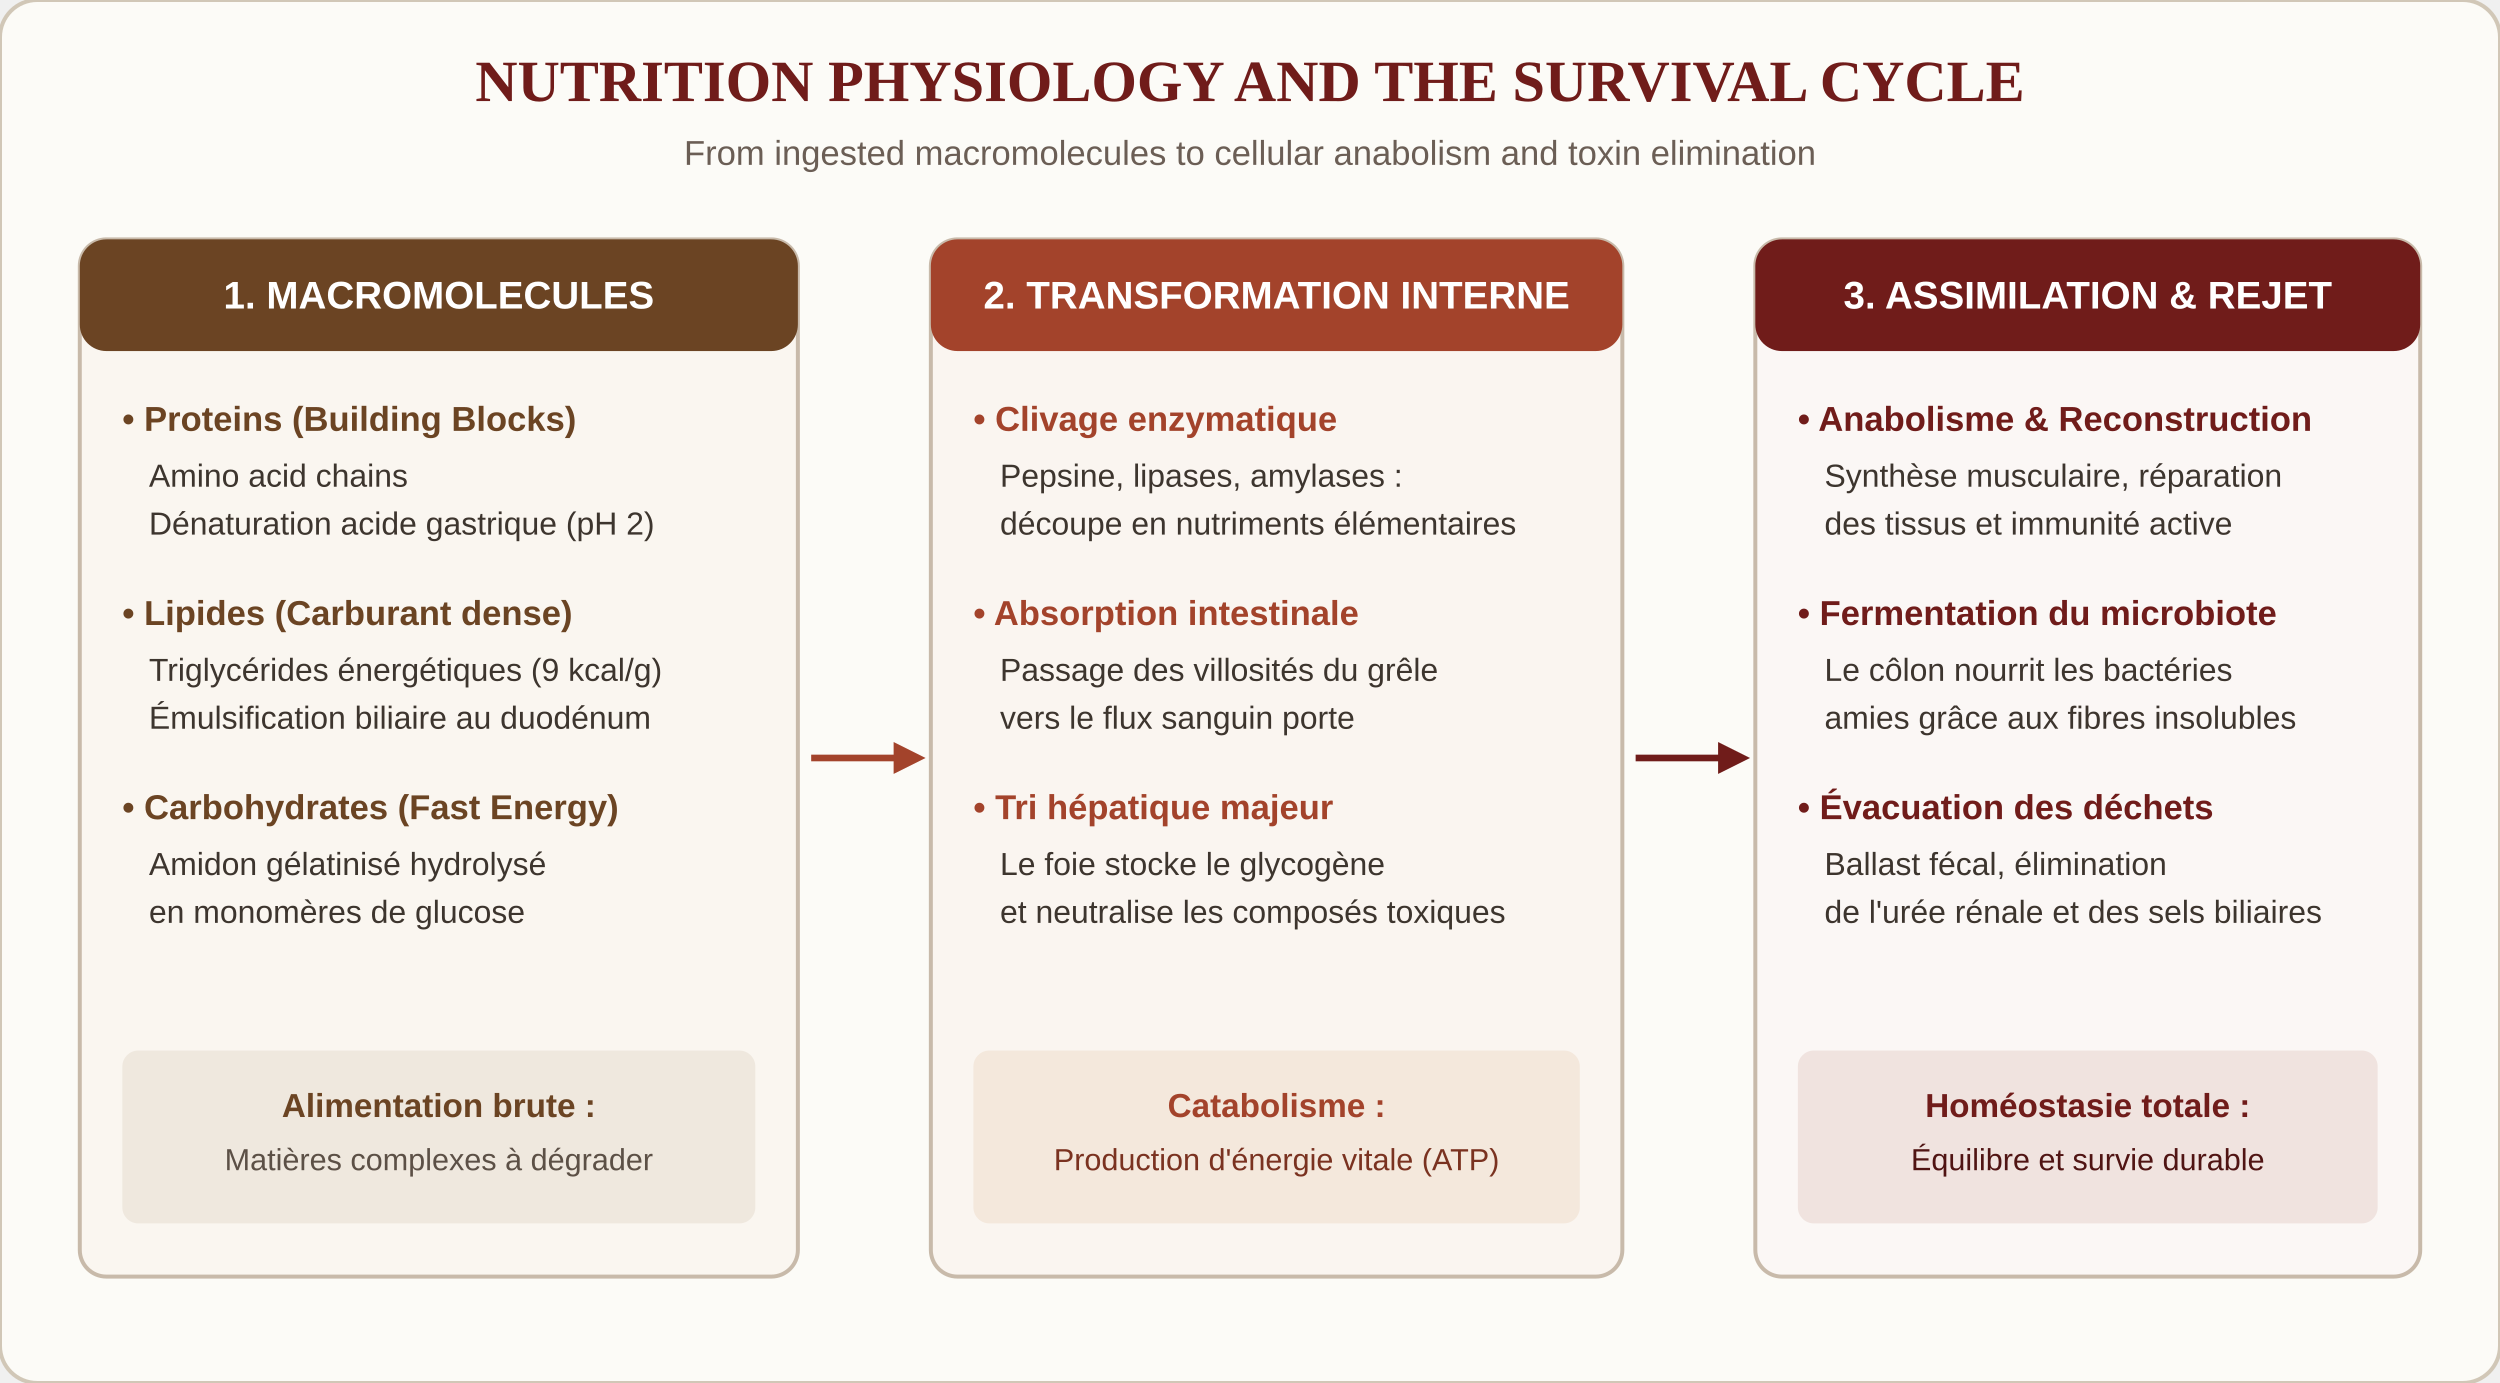
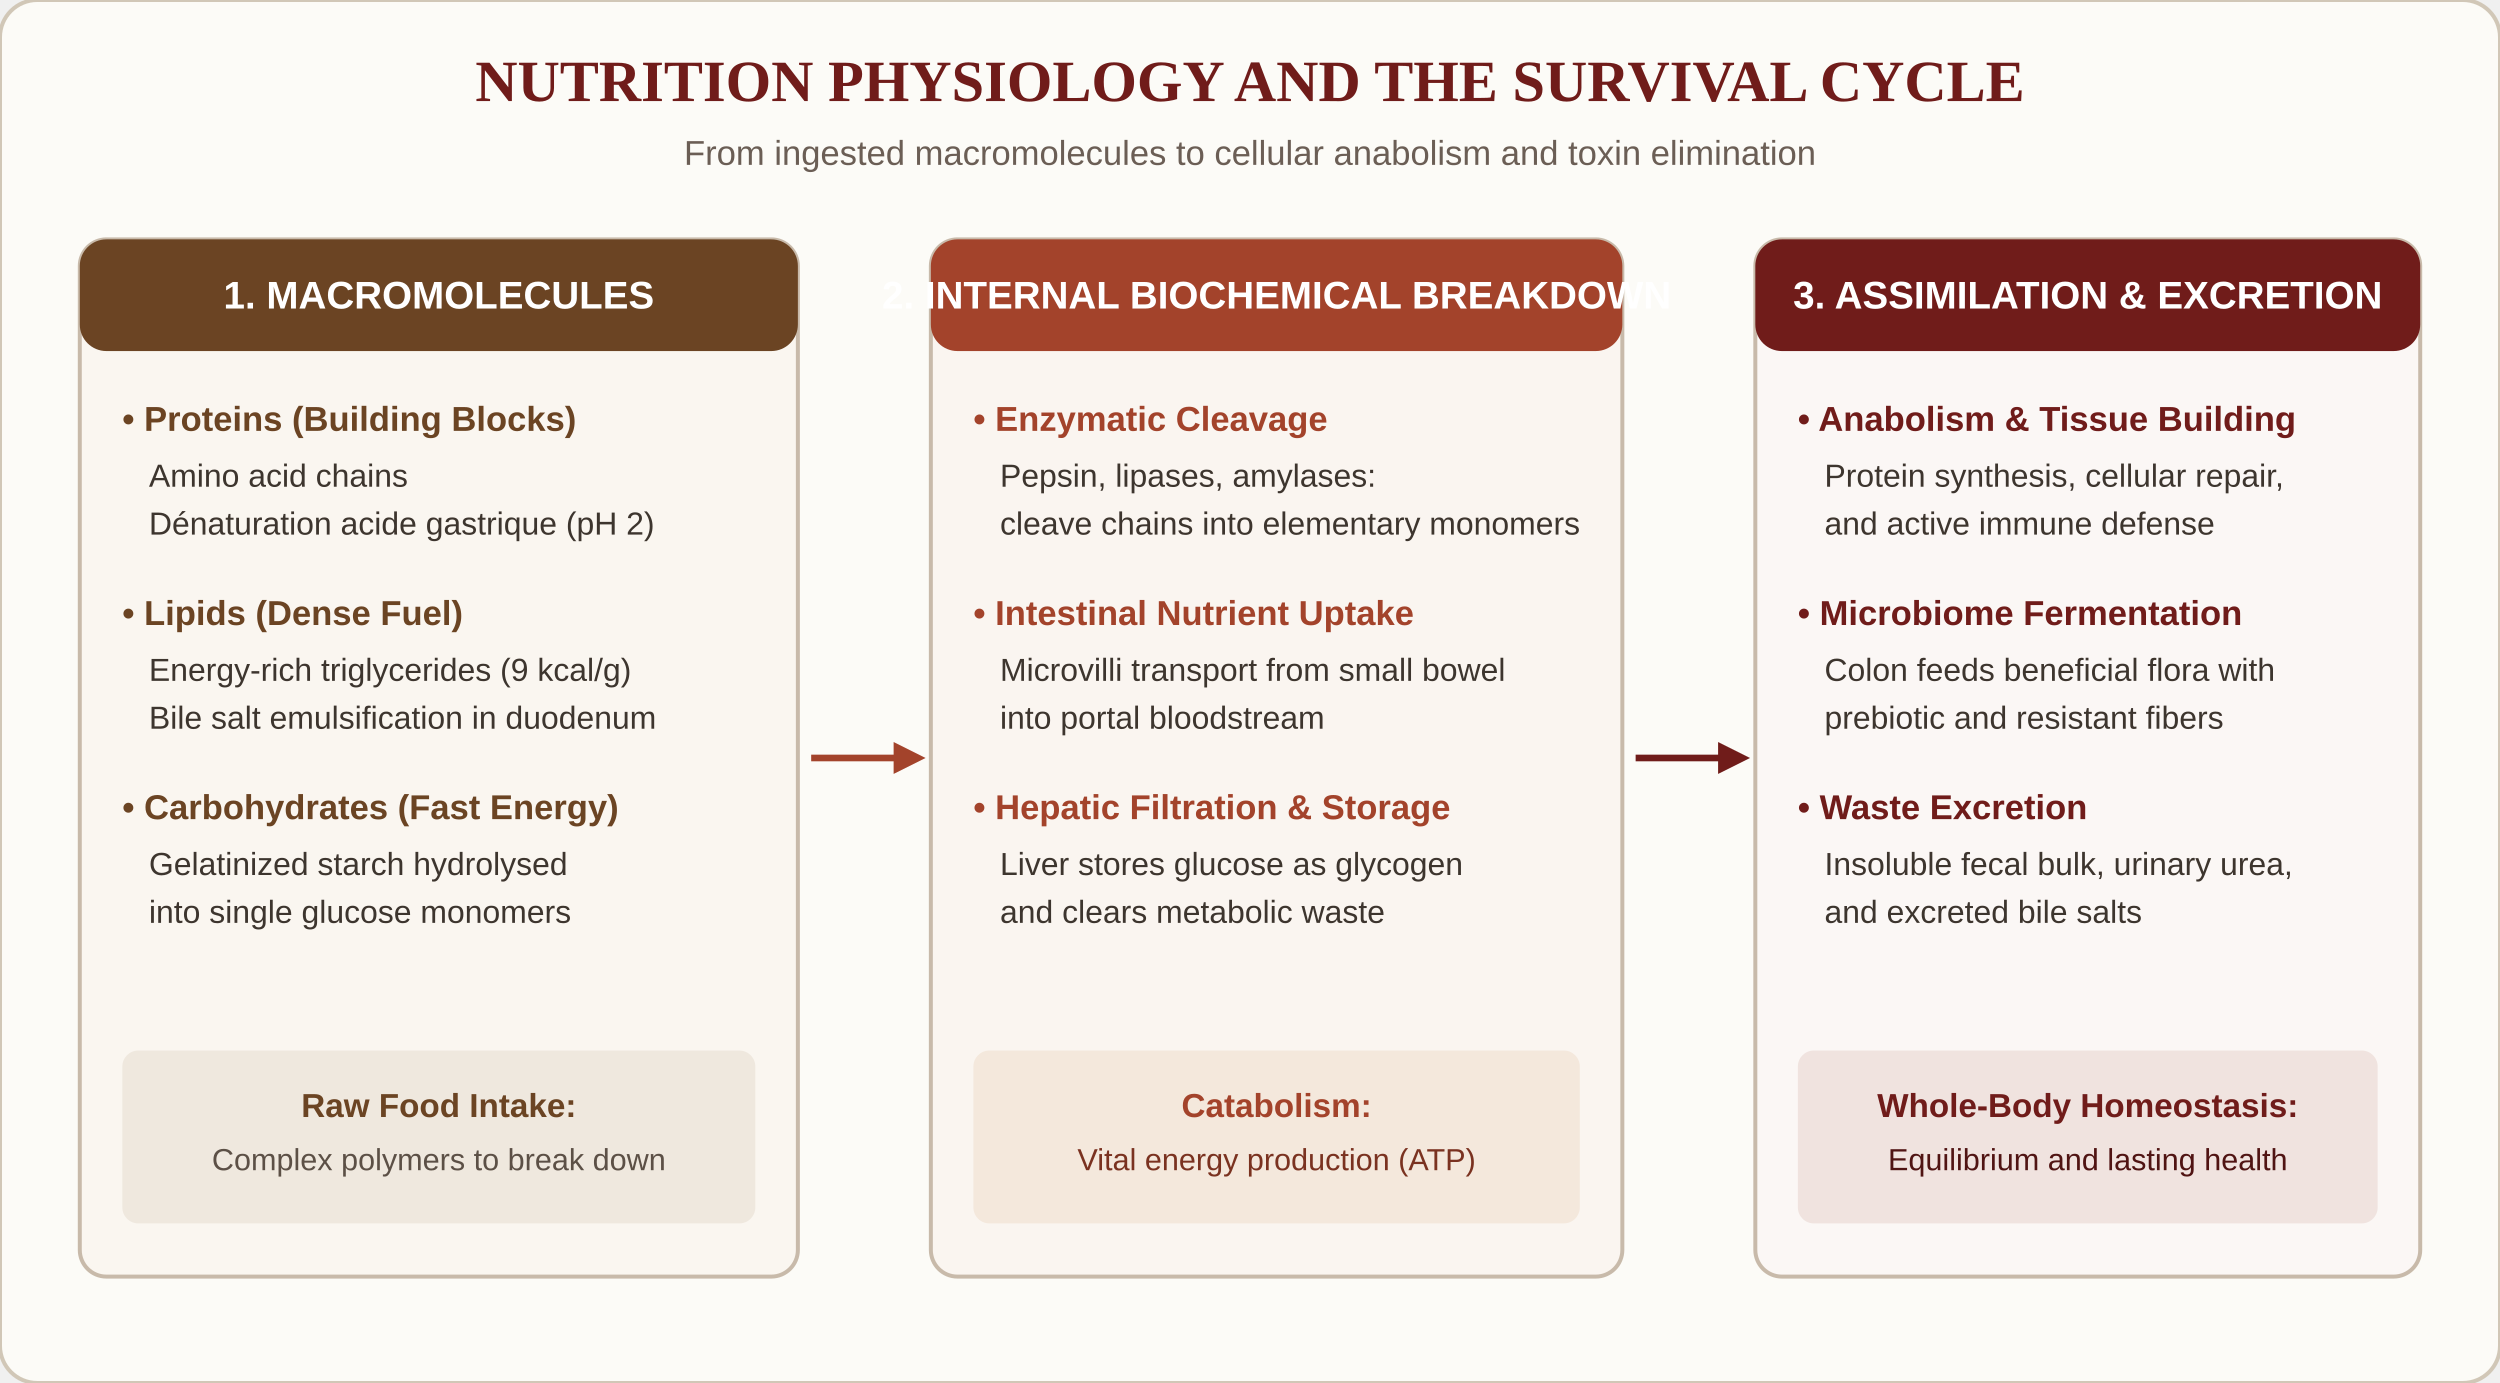
<svg xmlns="http://www.w3.org/2000/svg" viewBox="0 0 940 520" width="100%" height="100%">
  <rect width="940" height="520" rx="14" fill="#FCFBF7" stroke="#D1C7B7" stroke-width="1.5" />
  <text x="470" y="38" font-family="Liberation Serif, Georgia, serif" font-size="22" font-weight="bold" fill="#701C1A" text-anchor="middle">NUTRITION PHYSIOLOGY AND THE SURVIVAL CYCLE</text>
  <text x="470" y="62" font-family="Liberation Sans, Arial, sans-serif" font-size="13" fill="#6B5E55" text-anchor="middle">From ingested macromolecules to cellular anabolism and toxin elimination</text>
  <g transform="translate(30, 90)">
    <rect width="270" height="390" rx="10" fill="#FAF6F0" stroke="#C8BAAA" stroke-width="1.5" />
    <rect width="270" height="42" rx="10" fill="#6B4423" />
    <text x="135" y="26" font-family="Liberation Sans, Arial, sans-serif" font-size="14.5" font-weight="bold" fill="#FFFFFF" text-anchor="middle">1. MACROMOLECULES</text>
    <text x="16" y="72" font-family="Liberation Sans, Arial, sans-serif" font-size="13" font-weight="bold" fill="#6B4423">• Proteins (Building Blocks)</text>
    <text x="26" y="93" font-family="Liberation Sans, Arial, sans-serif" font-size="12" fill="#3D352E">Amino acid chains</text>
    <text x="26" y="111" font-family="Liberation Sans, Arial, sans-serif" font-size="12" fill="#3D352E">Dénaturation acide gastrique (pH 2)</text>
-     <text x="16" y="145" font-family="Liberation Sans, Arial, sans-serif" font-size="13" font-weight="bold" fill="#6B4423">• Lipides (Carburant dense)</text>
-     <text x="26" y="166" font-family="Liberation Sans, Arial, sans-serif" font-size="12" fill="#3D352E">Triglycérides énergétiques (9 kcal/g)</text>
-     <text x="26" y="184" font-family="Liberation Sans, Arial, sans-serif" font-size="12" fill="#3D352E">Émulsification biliaire au duodénum</text>
+     <text x="16" y="145" font-family="Liberation Sans, Arial, sans-serif" font-size="13" font-weight="bold" fill="#6B4423">• Lipids (Dense Fuel)</text>
+     <text x="26" y="166" font-family="Liberation Sans, Arial, sans-serif" font-size="12" fill="#3D352E">Energy-rich triglycerides (9 kcal/g)</text>
+     <text x="26" y="184" font-family="Liberation Sans, Arial, sans-serif" font-size="12" fill="#3D352E">Bile salt emulsification in duodenum</text>
    <text x="16" y="218" font-family="Liberation Sans, Arial, sans-serif" font-size="13" font-weight="bold" fill="#6B4423">• Carbohydrates (Fast Energy)</text>
-     <text x="26" y="239" font-family="Liberation Sans, Arial, sans-serif" font-size="12" fill="#3D352E">Amidon gélatinisé hydrolysé</text>
-     <text x="26" y="257" font-family="Liberation Sans, Arial, sans-serif" font-size="12" fill="#3D352E">en monomères de glucose</text>
+     <text x="26" y="239" font-family="Liberation Sans, Arial, sans-serif" font-size="12" fill="#3D352E">Gelatinized starch hydrolysed</text>
+     <text x="26" y="257" font-family="Liberation Sans, Arial, sans-serif" font-size="12" fill="#3D352E">into single glucose monomers</text>
    <rect x="16" y="305" width="238" height="65" rx="6" fill="#EFE8DE" />
-     <text x="135" y="330" font-family="Liberation Sans, Arial, sans-serif" font-size="12.5" font-weight="bold" fill="#6B4423" text-anchor="middle">Alimentation brute :</text>
-     <text x="135" y="350" font-family="Liberation Sans, Arial, sans-serif" font-size="11.5" fill="#5C5046" text-anchor="middle">Matières complexes à dégrader</text>
+     <text x="135" y="330" font-family="Liberation Sans, Arial, sans-serif" font-size="12.5" font-weight="bold" fill="#6B4423" text-anchor="middle">Raw Food Intake:</text>
+     <text x="135" y="350" font-family="Liberation Sans, Arial, sans-serif" font-size="11.5" fill="#5C5046" text-anchor="middle">Complex polymers to break down</text>
  </g>
  <path d="M 305 285 L 345 285" stroke="#A3432B" stroke-width="2.5" marker-end="url(#arrow-terracotta)" />
  <g transform="translate(350, 90)">
    <rect width="260" height="390" rx="10" fill="#FAF5F0" stroke="#C8BAAA" stroke-width="1.5" />
    <rect width="260" height="42" rx="10" fill="#A3432B" />
-     <text x="130" y="26" font-family="Liberation Sans, Arial, sans-serif" font-size="14.5" font-weight="bold" fill="#FFFFFF" text-anchor="middle">2. TRANSFORMATION INTERNE</text>
-     <text x="16" y="72" font-family="Liberation Sans, Arial, sans-serif" font-size="13" font-weight="bold" fill="#A3432B">• Clivage enzymatique</text>
-     <text x="26" y="93" font-family="Liberation Sans, Arial, sans-serif" font-size="12" fill="#3D352E">Pepsine, lipases, amylases :</text>
-     <text x="26" y="111" font-family="Liberation Sans, Arial, sans-serif" font-size="12" fill="#3D352E">découpe en nutriments élémentaires</text>
-     <text x="16" y="145" font-family="Liberation Sans, Arial, sans-serif" font-size="13" font-weight="bold" fill="#A3432B">• Absorption intestinale</text>
-     <text x="26" y="166" font-family="Liberation Sans, Arial, sans-serif" font-size="12" fill="#3D352E">Passage des villosités du grêle</text>
-     <text x="26" y="184" font-family="Liberation Sans, Arial, sans-serif" font-size="12" fill="#3D352E">vers le flux sanguin porte</text>
-     <text x="16" y="218" font-family="Liberation Sans, Arial, sans-serif" font-size="13" font-weight="bold" fill="#A3432B">• Tri hépatique majeur</text>
-     <text x="26" y="239" font-family="Liberation Sans, Arial, sans-serif" font-size="12" fill="#3D352E">Le foie stocke le glycogène</text>
-     <text x="26" y="257" font-family="Liberation Sans, Arial, sans-serif" font-size="12" fill="#3D352E">et neutralise les composés toxiques</text>
+     <text x="130" y="26" font-family="Liberation Sans, Arial, sans-serif" font-size="14.5" font-weight="bold" fill="#FFFFFF" text-anchor="middle">2. INTERNAL BIOCHEMICAL BREAKDOWN</text>
+     <text x="16" y="72" font-family="Liberation Sans, Arial, sans-serif" font-size="13" font-weight="bold" fill="#A3432B">• Enzymatic Cleavage</text>
+     <text x="26" y="93" font-family="Liberation Sans, Arial, sans-serif" font-size="12" fill="#3D352E">Pepsin, lipases, amylases:</text>
+     <text x="26" y="111" font-family="Liberation Sans, Arial, sans-serif" font-size="12" fill="#3D352E">cleave chains into elementary monomers</text>
+     <text x="16" y="145" font-family="Liberation Sans, Arial, sans-serif" font-size="13" font-weight="bold" fill="#A3432B">• Intestinal Nutrient Uptake</text>
+     <text x="26" y="166" font-family="Liberation Sans, Arial, sans-serif" font-size="12" fill="#3D352E">Microvilli transport from small bowel</text>
+     <text x="26" y="184" font-family="Liberation Sans, Arial, sans-serif" font-size="12" fill="#3D352E">into portal bloodstream</text>
+     <text x="16" y="218" font-family="Liberation Sans, Arial, sans-serif" font-size="13" font-weight="bold" fill="#A3432B">• Hepatic Filtration &amp; Storage</text>
+     <text x="26" y="239" font-family="Liberation Sans, Arial, sans-serif" font-size="12" fill="#3D352E">Liver stores glucose as glycogen</text>
+     <text x="26" y="257" font-family="Liberation Sans, Arial, sans-serif" font-size="12" fill="#3D352E">and clears metabolic waste</text>
    <rect x="16" y="305" width="228" height="65" rx="6" fill="#F4E8DC" />
-     <text x="130" y="330" font-family="Liberation Sans, Arial, sans-serif" font-size="12.5" font-weight="bold" fill="#A3432B" text-anchor="middle">Catabolisme :</text>
-     <text x="130" y="350" font-family="Liberation Sans, Arial, sans-serif" font-size="11.5" fill="#7A3220" text-anchor="middle">Production d'énergie vitale (ATP)</text>
+     <text x="130" y="330" font-family="Liberation Sans, Arial, sans-serif" font-size="12.5" font-weight="bold" fill="#A3432B" text-anchor="middle">Catabolism:</text>
+     <text x="130" y="350" font-family="Liberation Sans, Arial, sans-serif" font-size="11.5" fill="#7A3220" text-anchor="middle">Vital energy production (ATP)</text>
  </g>
  <path d="M 615 285 L 655 285" stroke="#701C1A" stroke-width="2.5" marker-end="url(#arrow-bordeaux)" />
  <g transform="translate(660, 90)">
    <rect width="250" height="390" rx="10" fill="#FBF7F5" stroke="#C8BAAA" stroke-width="1.5" />
    <rect width="250" height="42" rx="10" fill="#701C1A" />
-     <text x="125" y="26" font-family="Liberation Sans, Arial, sans-serif" font-size="14.5" font-weight="bold" fill="#FFFFFF" text-anchor="middle">3. ASSIMILATION &amp; REJET</text>
-     <text x="16" y="72" font-family="Liberation Sans, Arial, sans-serif" font-size="13" font-weight="bold" fill="#701C1A">• Anabolisme &amp; Reconstruction</text>
-     <text x="26" y="93" font-family="Liberation Sans, Arial, sans-serif" font-size="12" fill="#3D352E">Synthèse musculaire, réparation</text>
-     <text x="26" y="111" font-family="Liberation Sans, Arial, sans-serif" font-size="12" fill="#3D352E">des tissus et immunité active</text>
-     <text x="16" y="145" font-family="Liberation Sans, Arial, sans-serif" font-size="13" font-weight="bold" fill="#701C1A">• Fermentation du microbiote</text>
-     <text x="26" y="166" font-family="Liberation Sans, Arial, sans-serif" font-size="12" fill="#3D352E">Le côlon nourrit les bactéries</text>
-     <text x="26" y="184" font-family="Liberation Sans, Arial, sans-serif" font-size="12" fill="#3D352E">amies grâce aux fibres insolubles</text>
-     <text x="16" y="218" font-family="Liberation Sans, Arial, sans-serif" font-size="13" font-weight="bold" fill="#701C1A">• Évacuation des déchets</text>
-     <text x="26" y="239" font-family="Liberation Sans, Arial, sans-serif" font-size="12" fill="#3D352E">Ballast fécal, élimination</text>
-     <text x="26" y="257" font-family="Liberation Sans, Arial, sans-serif" font-size="12" fill="#3D352E">de l'urée rénale et des sels biliaires</text>
+     <text x="125" y="26" font-family="Liberation Sans, Arial, sans-serif" font-size="14.5" font-weight="bold" fill="#FFFFFF" text-anchor="middle">3. ASSIMILATION &amp; EXCRETION</text>
+     <text x="16" y="72" font-family="Liberation Sans, Arial, sans-serif" font-size="13" font-weight="bold" fill="#701C1A">• Anabolism &amp; Tissue Building</text>
+     <text x="26" y="93" font-family="Liberation Sans, Arial, sans-serif" font-size="12" fill="#3D352E">Protein synthesis, cellular repair,</text>
+     <text x="26" y="111" font-family="Liberation Sans, Arial, sans-serif" font-size="12" fill="#3D352E">and active immune defense</text>
+     <text x="16" y="145" font-family="Liberation Sans, Arial, sans-serif" font-size="13" font-weight="bold" fill="#701C1A">• Microbiome Fermentation</text>
+     <text x="26" y="166" font-family="Liberation Sans, Arial, sans-serif" font-size="12" fill="#3D352E">Colon feeds beneficial flora with</text>
+     <text x="26" y="184" font-family="Liberation Sans, Arial, sans-serif" font-size="12" fill="#3D352E">prebiotic and resistant fibers</text>
+     <text x="16" y="218" font-family="Liberation Sans, Arial, sans-serif" font-size="13" font-weight="bold" fill="#701C1A">• Waste Excretion</text>
+     <text x="26" y="239" font-family="Liberation Sans, Arial, sans-serif" font-size="12" fill="#3D352E">Insoluble fecal bulk, urinary urea,</text>
+     <text x="26" y="257" font-family="Liberation Sans, Arial, sans-serif" font-size="12" fill="#3D352E">and excreted bile salts</text>
    <rect x="16" y="305" width="218" height="65" rx="6" fill="#F0E3DF" />
-     <text x="125" y="330" font-family="Liberation Sans, Arial, sans-serif" font-size="12.5" font-weight="bold" fill="#701C1A" text-anchor="middle">Homéostasie totale :</text>
-     <text x="125" y="350" font-family="Liberation Sans, Arial, sans-serif" font-size="11.5" fill="#501413" text-anchor="middle">Équilibre et survie durable</text>
+     <text x="125" y="330" font-family="Liberation Sans, Arial, sans-serif" font-size="12.5" font-weight="bold" fill="#701C1A" text-anchor="middle">Whole-Body Homeostasis:</text>
+     <text x="125" y="350" font-family="Liberation Sans, Arial, sans-serif" font-size="11.5" fill="#501413" text-anchor="middle">Equilibrium and lasting health</text>
  </g>
  <defs>
    <marker id="arrow-terracotta" viewBox="0 0 10 10" refX="6" refY="5" markerWidth="6" markerHeight="6" orient="auto">
      <path d="M 0 1 L 8 5 L 0 9 z" fill="#A3432B" />
    </marker>
    <marker id="arrow-bordeaux" viewBox="0 0 10 10" refX="6" refY="5" markerWidth="6" markerHeight="6" orient="auto">
      <path d="M 0 1 L 8 5 L 0 9 z" fill="#701C1A" />
    </marker>
  </defs>
</svg>
